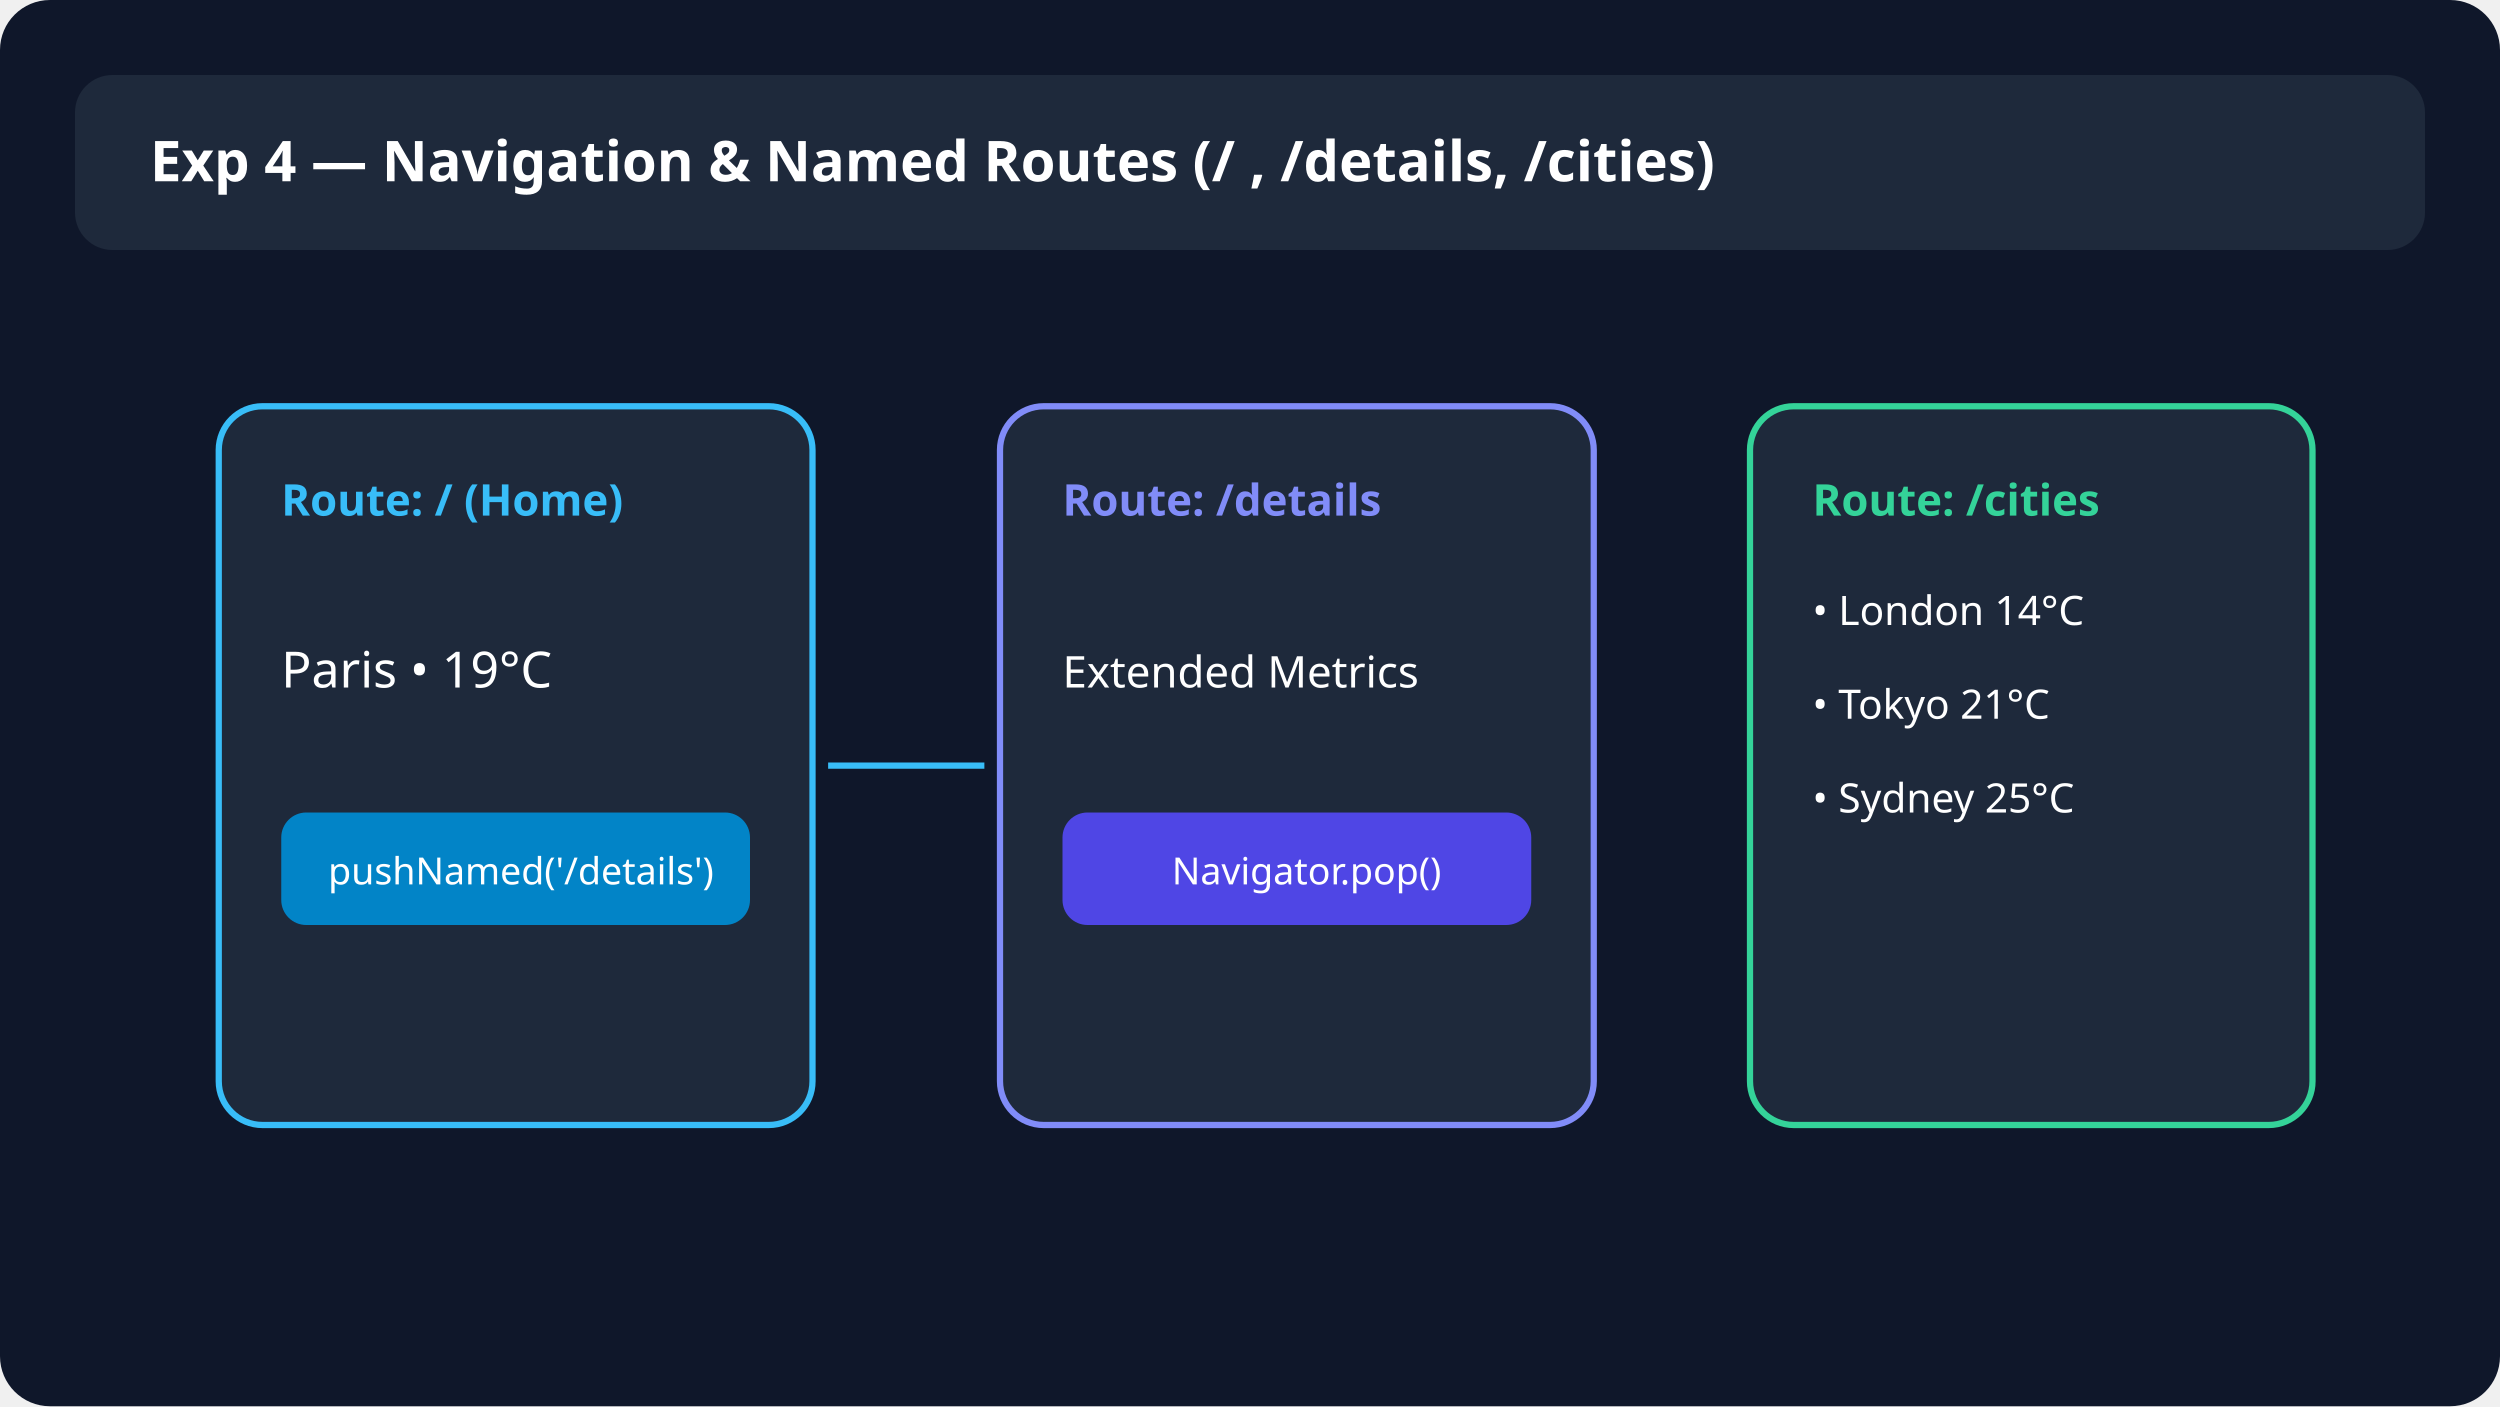
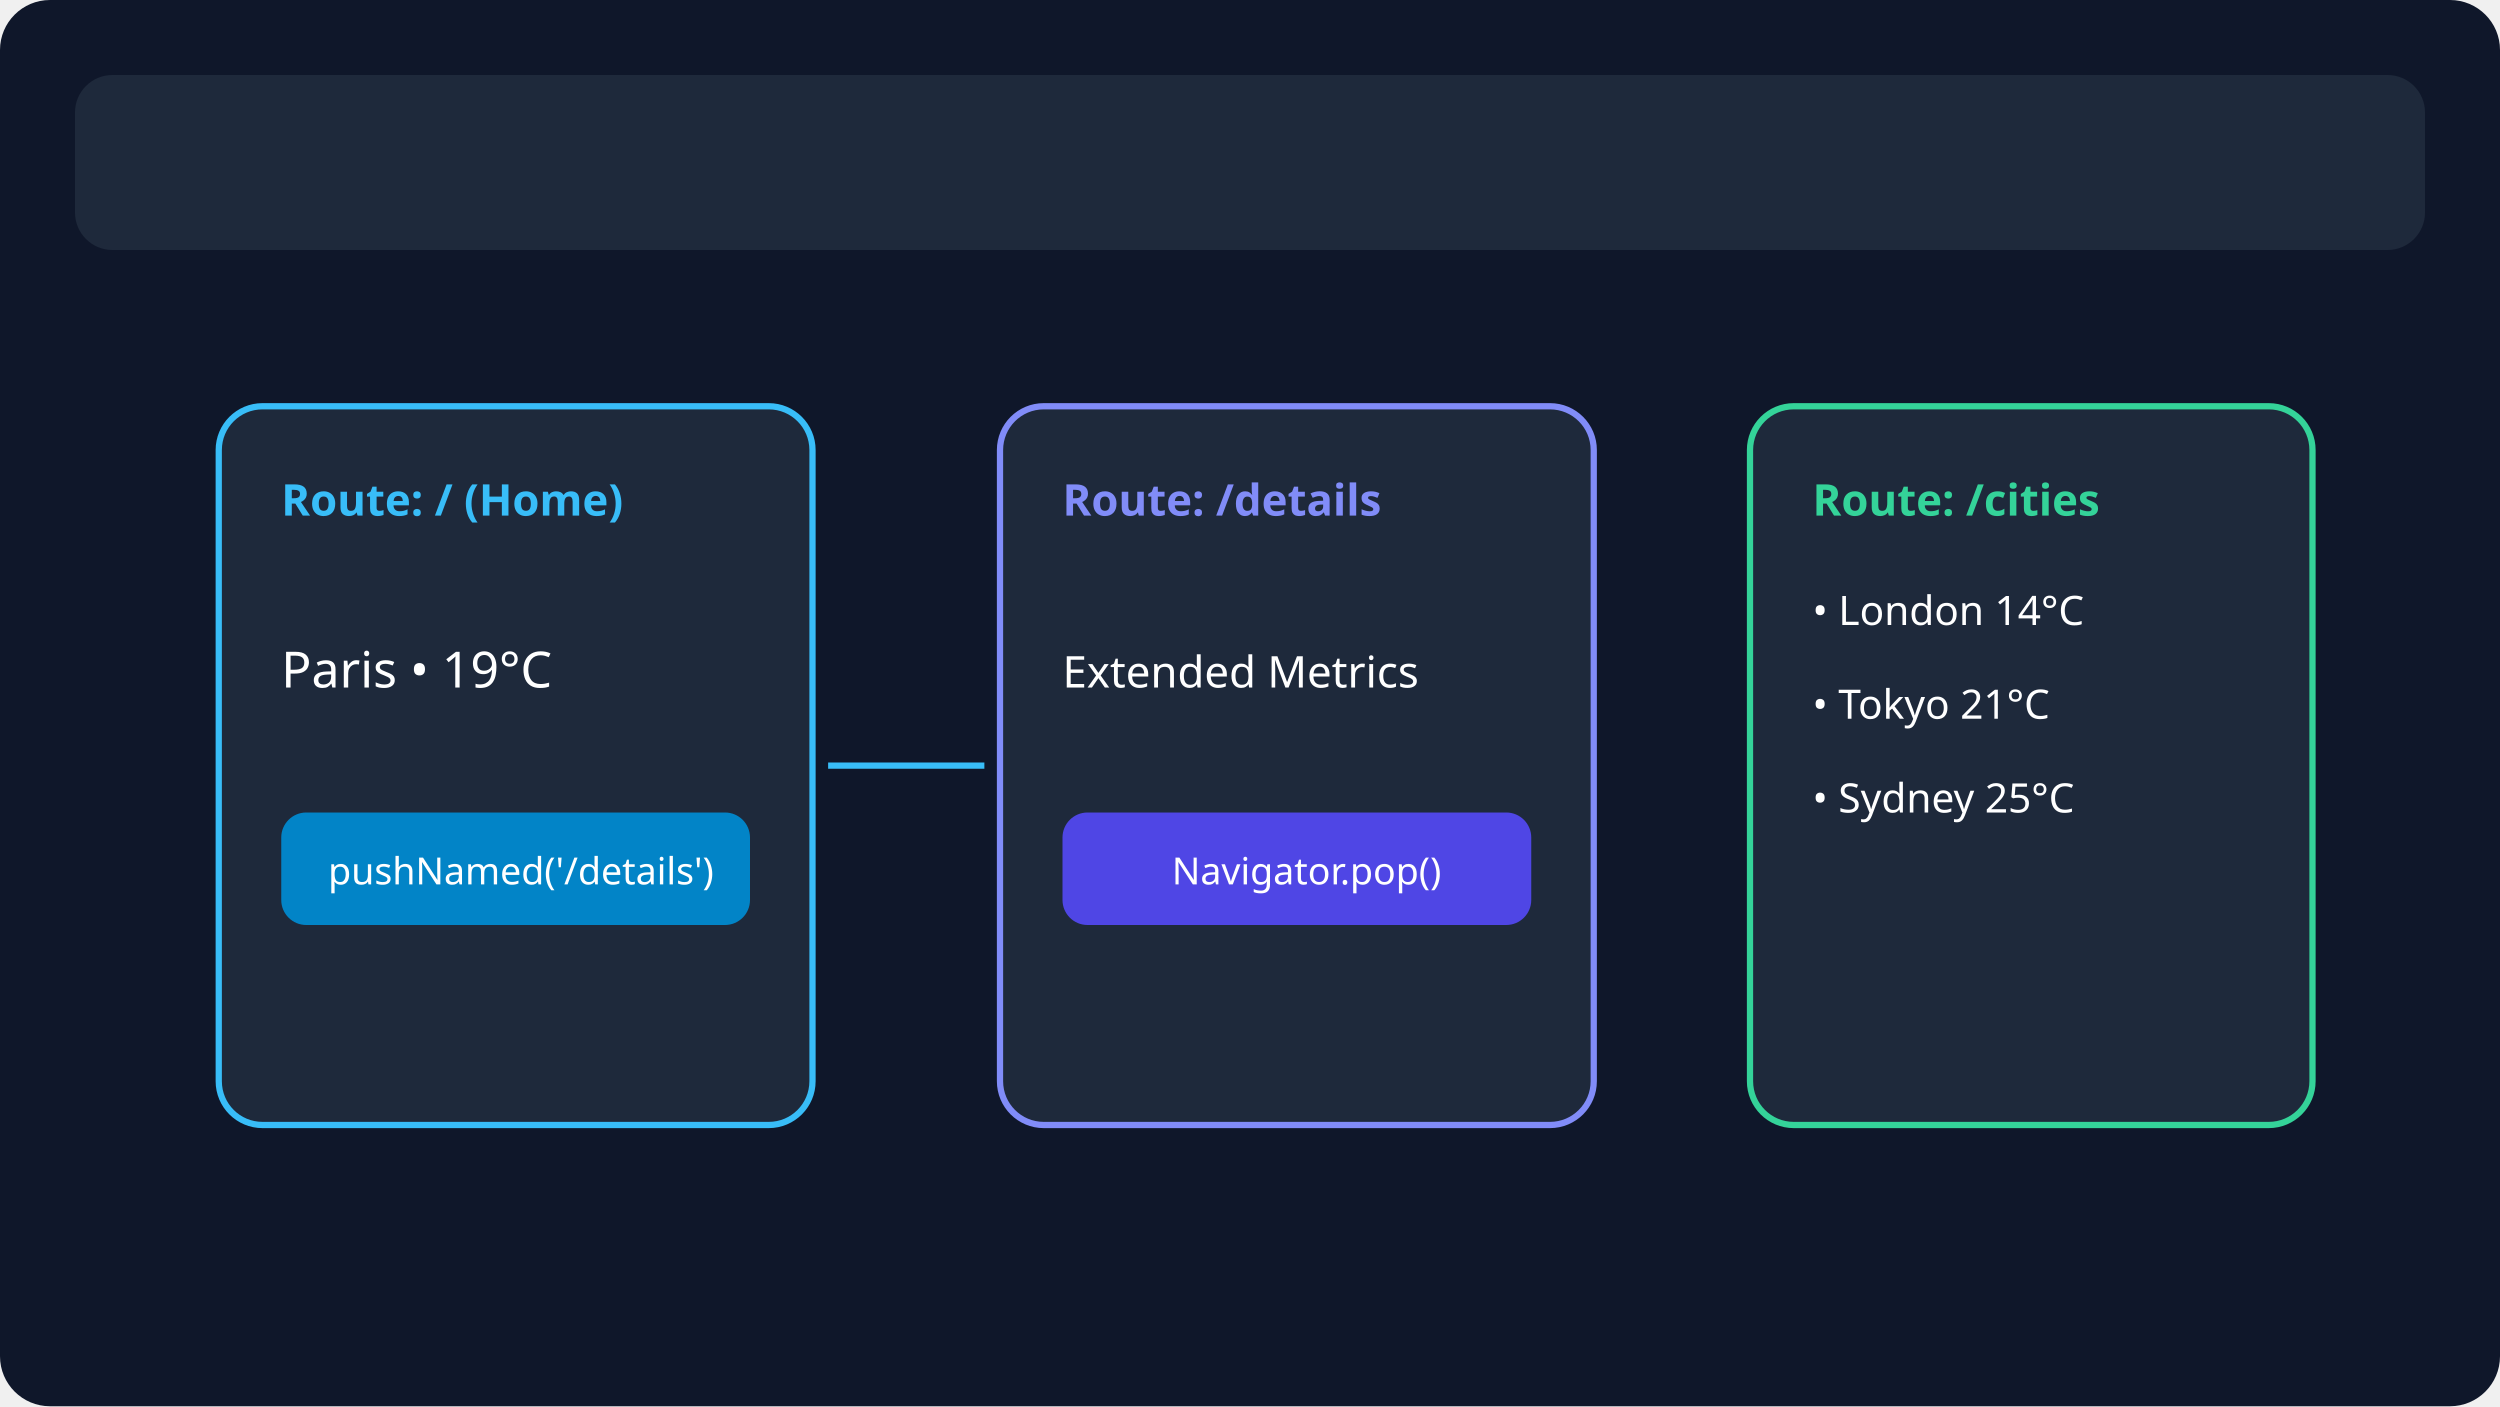
<svg xmlns="http://www.w3.org/2000/svg" viewBox="0 0 800 450" width="100%" height="100%">
  <rect width="800" height="450" fill="#0F172A" rx="16" />
  <rect x="24" y="24" width="752" height="56" fill="#1E293B" rx="12" />
-   <text x="48" y="58" fill="#FFFFFF" font-family="system-ui, sans-serif" font-size="18" font-weight="bold">Exp 4 — Navigation &amp; Named Routes (/ , /details, /cities)</text>
  <rect x="70" y="130" width="190" height="230" fill="#1E293B" rx="14" stroke="#38BDF8" stroke-width="2" />
  <text x="90" y="165" fill="#38BDF8" font-family="system-ui, sans-serif" font-size="14" font-weight="bold">Route: / (Home)</text>
  <text x="90" y="220" fill="#FFFFFF" font-family="system-ui, sans-serif" font-size="16">Paris • 19°C</text>
  <rect x="90" y="260" width="150" height="36" fill="#0284C7" rx="8" />
  <text x="105" y="283" fill="#FFFFFF" font-family="system-ui, sans-serif" font-size="12">pushNamed('/details')</text>
  <line x1="265" y1="245" x2="315" y2="245" stroke="#38BDF8" stroke-width="2" marker-end="url(#arrow)" />
  <rect x="320" y="130" width="190" height="230" fill="#1E293B" rx="14" stroke="#818CF8" stroke-width="2" />
  <text x="340" y="165" fill="#818CF8" font-family="system-ui, sans-serif" font-size="14" font-weight="bold">Route: /details</text>
  <text x="340" y="220" fill="#FFFFFF" font-family="system-ui, sans-serif" font-size="14">Extended Metrics</text>
  <rect x="340" y="260" width="150" height="36" fill="#4F46E5" rx="8" />
  <text x="375" y="283" fill="#FFFFFF" font-family="system-ui, sans-serif" font-size="12">Navigator.pop()</text>
  <rect x="560" y="130" width="180" height="230" fill="#1E293B" rx="14" stroke="#34D399" stroke-width="2" />
  <text x="580" y="165" fill="#34D399" font-family="system-ui, sans-serif" font-size="14" font-weight="bold">Route: /cities</text>
  <text x="580" y="200" fill="#FFFFFF" font-family="system-ui, sans-serif" font-size="13">• London 14°C</text>
  <text x="580" y="230" fill="#FFFFFF" font-family="system-ui, sans-serif" font-size="13">• Tokyo 21°C</text>
  <text x="580" y="260" fill="#FFFFFF" font-family="system-ui, sans-serif" font-size="13">• Sydney 25°C</text>
</svg>
